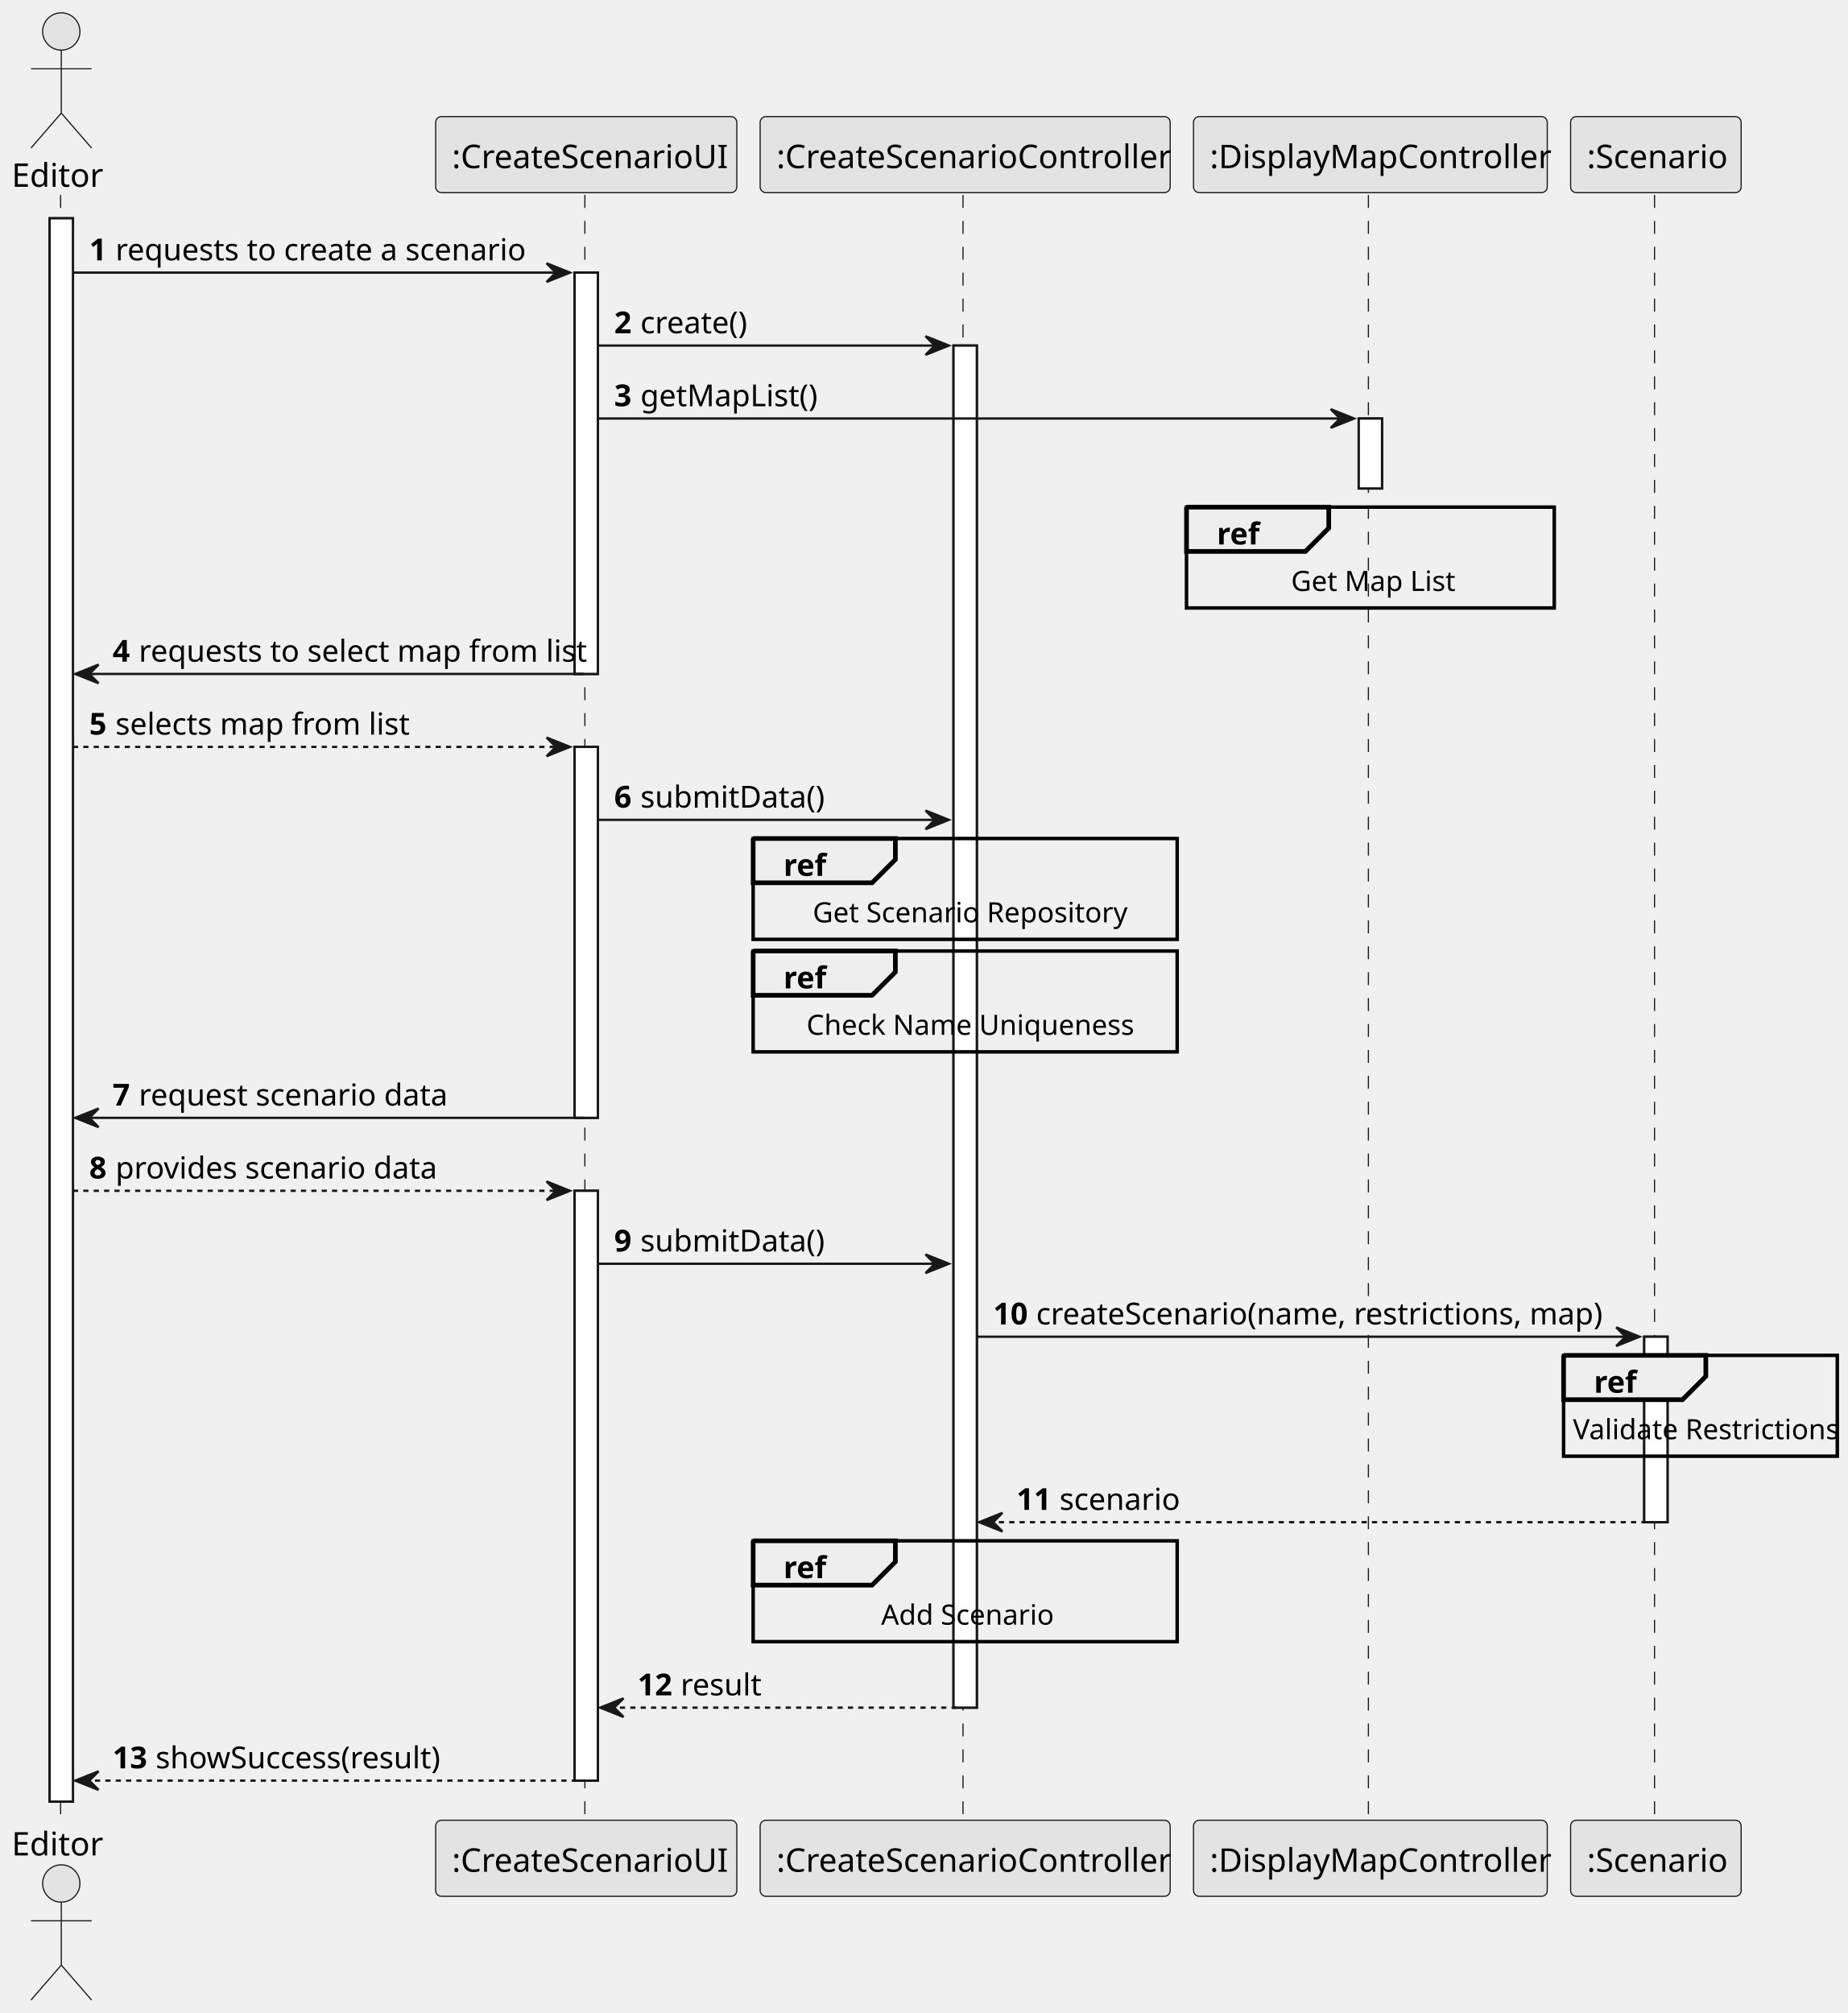
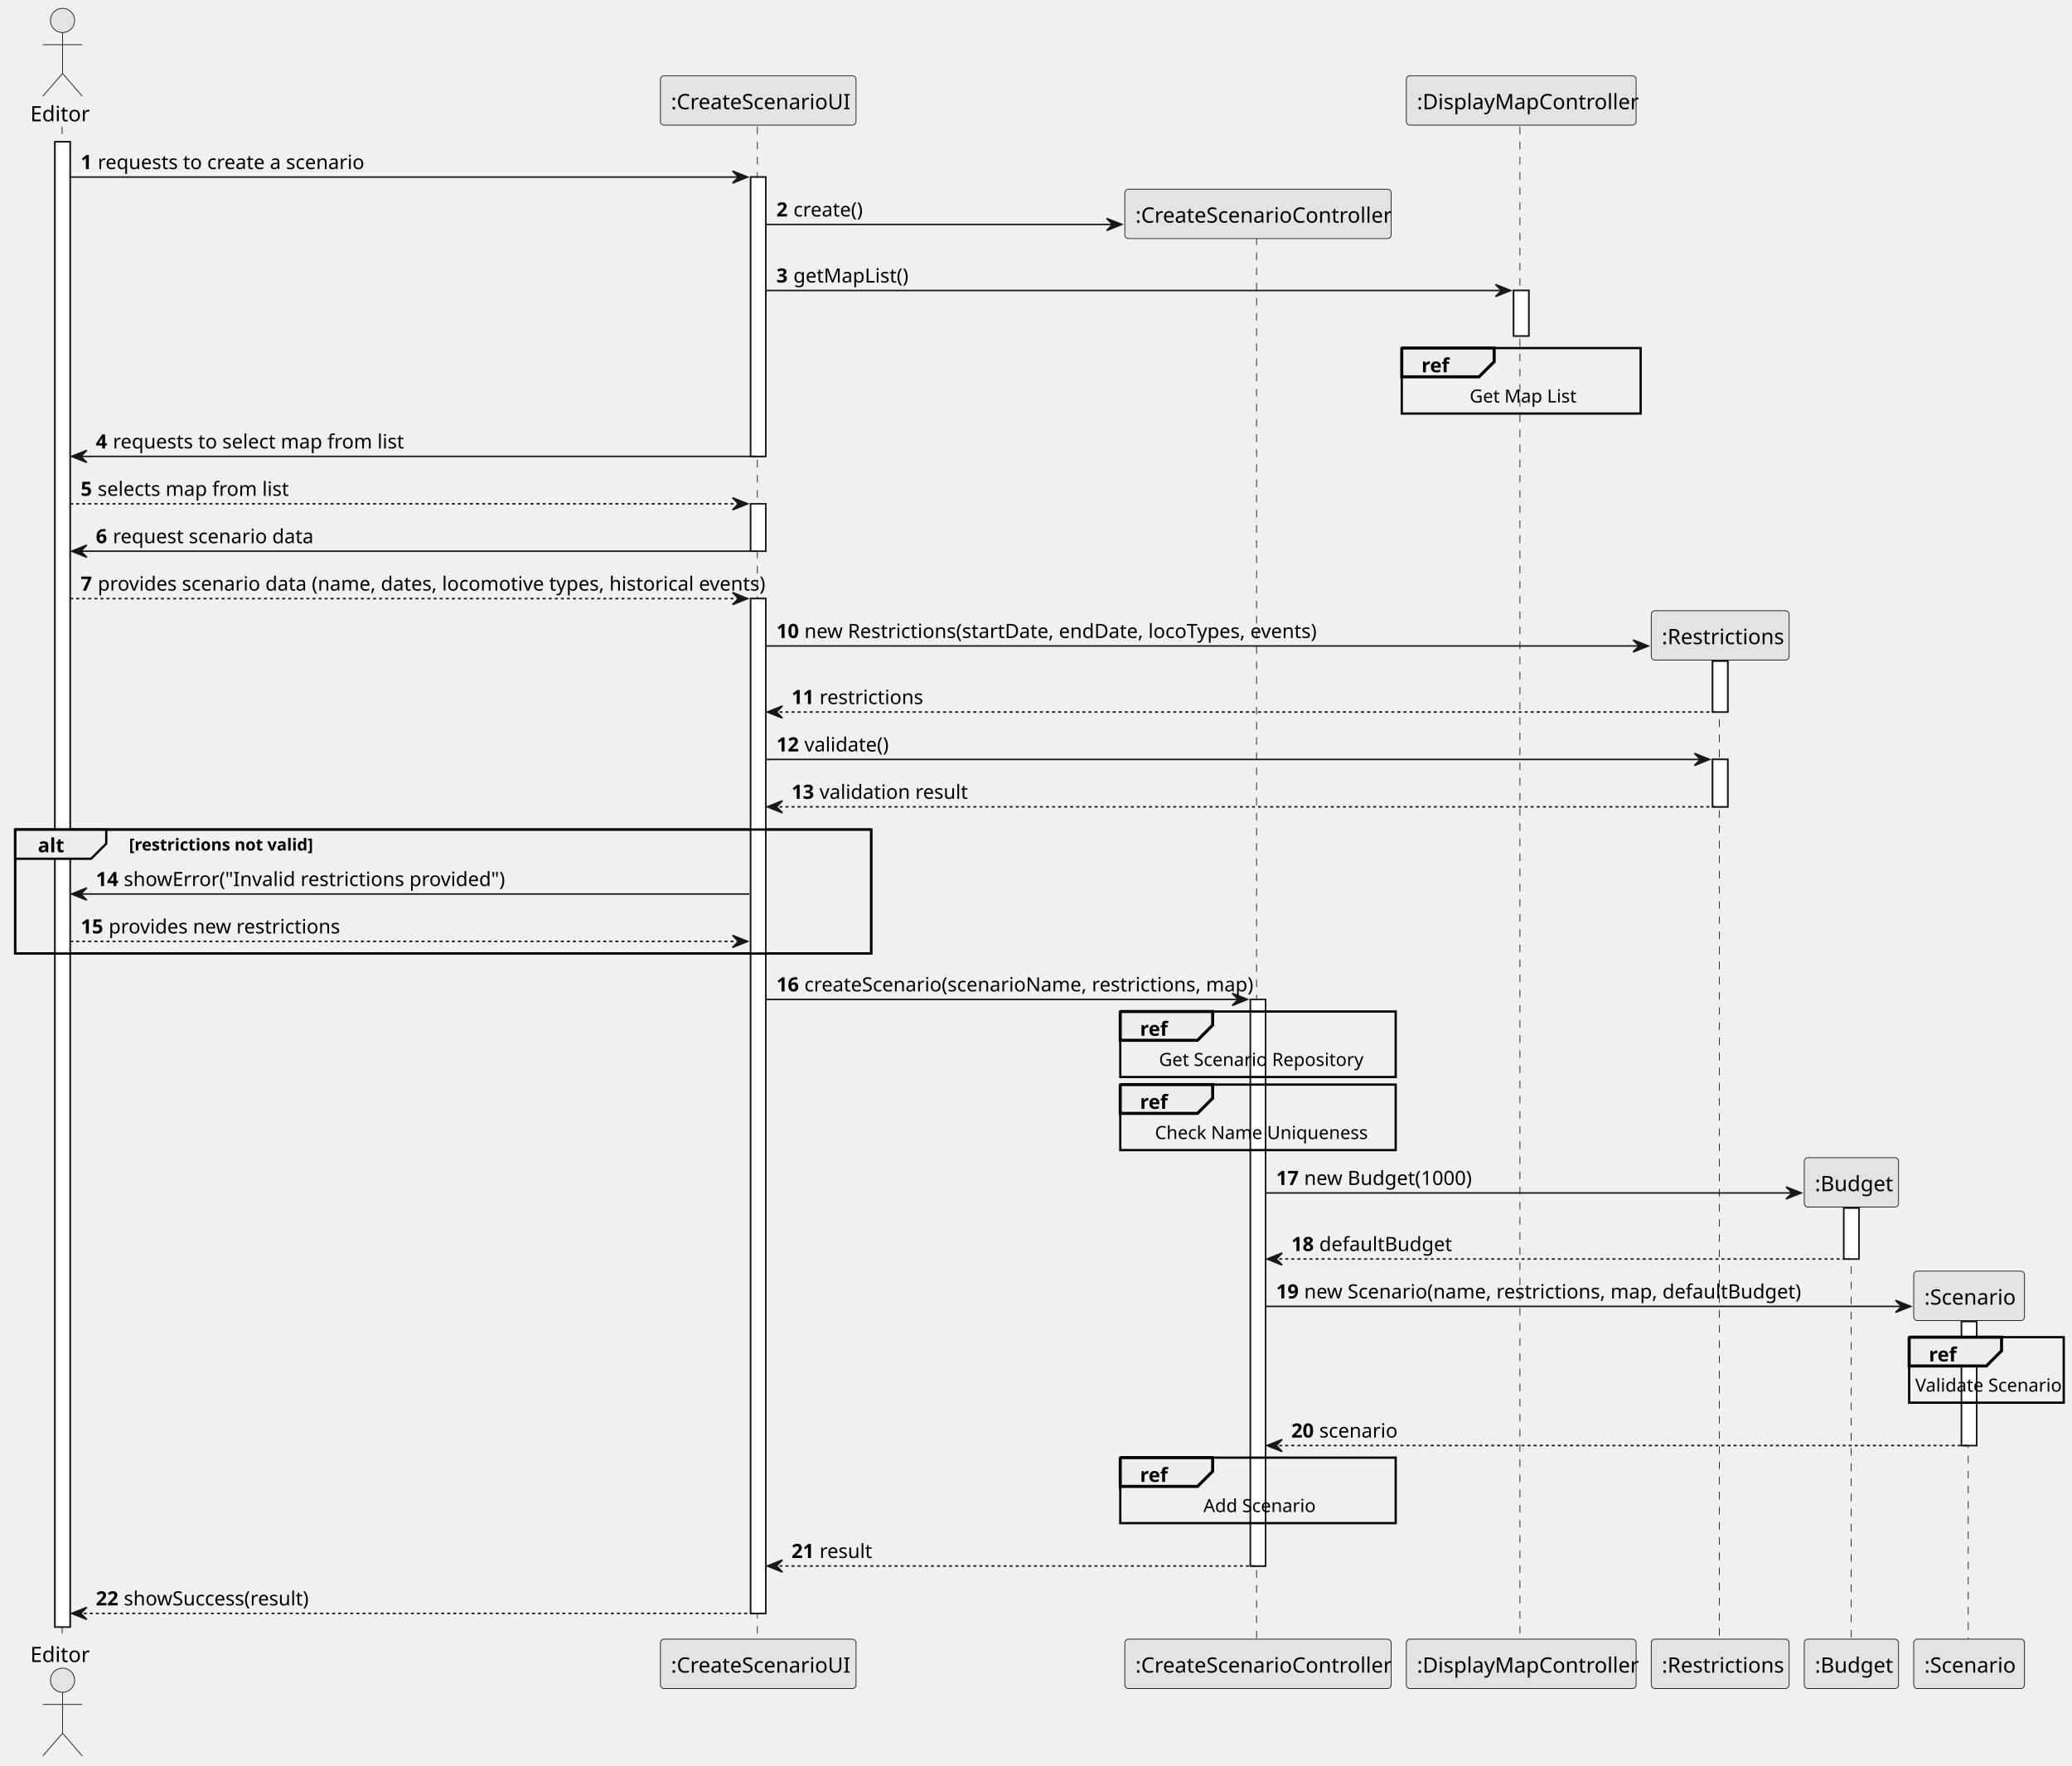
- <svg xmlns="http://www.w3.org/2000/svg" contentStyleType="text/css" height="777.6px" preserveAspectRatio="none" style="width:713px;height:777px;background:#FFFFFF;" version="1.1" viewBox="0 0 713 777" width="713.7px" zoomAndPan="magnify">
+ <svg xmlns="http://www.w3.org/2000/svg" contentStyleType="text/css" height="1166px" preserveAspectRatio="none" style="width:1368px;height:1166px;background:#FFFFFF;" version="1.1" viewBox="0 0 1368 1166" width="1368px" zoomAndPan="magnify">
  <defs />
  <g>
-     <rect fill="#FFFFFF" height="611.139" style="stroke:#181818;stroke-width:0.9;" width="9" x="19.157" y="84.259" />
-     <rect fill="#FFFFFF" height="154.912" style="stroke:#181818;stroke-width:0.9;" width="9" x="221.774" y="105.221" />
-     <rect fill="#FFFFFF" height="143.177" style="stroke:#181818;stroke-width:0.9;" width="9" x="221.774" y="288.295" />
-     <rect fill="#FFFFFF" height="227.663" style="stroke:#181818;stroke-width:0.9;" width="9" x="221.774" y="459.635" />
-     <rect fill="#FFFFFF" height="525.753" style="stroke:#181818;stroke-width:0.9;" width="9" x="368.032" y="133.383" />
-     <rect fill="#FFFFFF" height="27" style="stroke:#181818;stroke-width:0.9;" width="9" x="524.439" y="161.545" />
-     <rect fill="#FFFFFF" height="71.589" style="stroke:#181818;stroke-width:0.9;" width="9" x="634.627" y="515.958" />
-     <line style="stroke:#181818;stroke-width:0.45;stroke-dasharray:5.0,5.0;" x1="23.4" x2="23.4" y1="75.259" y2="703.498" />
-     <line style="stroke:#181818;stroke-width:0.45;stroke-dasharray:5.0,5.0;" x1="225.749" x2="225.749" y1="75.259" y2="703.498" />
-     <line style="stroke:#181818;stroke-width:0.45;stroke-dasharray:5.0,5.0;" x1="371.698" x2="371.698" y1="75.259" y2="703.498" />
-     <line style="stroke:#181818;stroke-width:0.45;stroke-dasharray:5.0,5.0;" x1="528.167" x2="528.167" y1="75.259" y2="703.498" />
-     <line style="stroke:#181818;stroke-width:0.45;stroke-dasharray:5.0,5.0;" x1="638.612" x2="638.612" y1="75.259" y2="703.498" />
-     <text fill="#000000" font-family="sans-serif" font-size="12.6" lengthAdjust="spacing" textLength="32.915" x="4.5" y="72.097">Editor</text>
-     <ellipse cx="23.657" cy="12.15" fill="#E3E3E3" rx="7.2" ry="7.2" style="stroke:#181818;stroke-width:0.45;" />
-     <path d="M23.657,19.35 L23.657,43.65 M11.957,26.55 L35.358,26.55 M23.657,43.65 L11.957,57.15 M23.657,43.65 L35.358,57.15 " fill="none" style="stroke:#181818;stroke-width:0.45;" />
-     <text fill="#000000" font-family="sans-serif" font-size="12.6" lengthAdjust="spacing" textLength="32.915" x="4.5" y="716.194">Editor</text>
-     <ellipse cx="23.657" cy="727.007" fill="#E3E3E3" rx="7.2" ry="7.2" style="stroke:#181818;stroke-width:0.45;" />
-     <path d="M23.657,734.207 L23.657,758.507 M11.957,741.407 L35.358,741.407 M23.657,758.507 L11.957,772.007 M23.657,758.507 L35.358,772.007 " fill="none" style="stroke:#181818;stroke-width:0.45;" />
-     <rect fill="#E3E3E3" height="29.359" rx="2.25" ry="2.25" style="stroke:#181818;stroke-width:0.45;" width="116.249" x="168.149" y="45" />
-     <text fill="#000000" font-family="sans-serif" font-size="12.6" lengthAdjust="spacing" textLength="103.648" x="174.449" y="64.897">:CreateScenarioUI</text>
-     <rect fill="#E3E3E3" height="29.359" rx="2.25" ry="2.25" style="stroke:#181818;stroke-width:0.45;" width="116.249" x="168.149" y="702.598" />
-     <text fill="#000000" font-family="sans-serif" font-size="12.6" lengthAdjust="spacing" textLength="103.648" x="174.449" y="722.494">:CreateScenarioUI</text>
-     <rect fill="#E3E3E3" height="29.359" rx="2.25" ry="2.25" style="stroke:#181818;stroke-width:0.45;" width="158.269" x="293.398" y="45" />
-     <text fill="#000000" font-family="sans-serif" font-size="12.6" lengthAdjust="spacing" textLength="145.669" x="299.698" y="64.897">:CreateScenarioController</text>
-     <rect fill="#E3E3E3" height="29.359" rx="2.25" ry="2.25" style="stroke:#181818;stroke-width:0.45;" width="158.269" x="293.398" y="702.598" />
-     <text fill="#000000" font-family="sans-serif" font-size="12.6" lengthAdjust="spacing" textLength="145.669" x="299.698" y="722.494">:CreateScenarioController</text>
-     <rect fill="#E3E3E3" height="29.359" rx="2.25" ry="2.25" style="stroke:#181818;stroke-width:0.45;" width="136.545" x="460.667" y="45" />
-     <text fill="#000000" font-family="sans-serif" font-size="12.6" lengthAdjust="spacing" textLength="123.945" x="466.967" y="64.897">:DisplayMapController</text>
-     <rect fill="#E3E3E3" height="29.359" rx="2.25" ry="2.25" style="stroke:#181818;stroke-width:0.45;" width="136.545" x="460.667" y="702.598" />
-     <text fill="#000000" font-family="sans-serif" font-size="12.6" lengthAdjust="spacing" textLength="123.945" x="466.967" y="722.494">:DisplayMapController</text>
-     <rect fill="#E3E3E3" height="29.359" rx="2.25" ry="2.25" style="stroke:#181818;stroke-width:0.45;" width="65.83" x="606.212" y="45" />
-     <text fill="#000000" font-family="sans-serif" font-size="12.6" lengthAdjust="spacing" textLength="53.23" x="612.512" y="64.897">:Scenario</text>
-     <rect fill="#E3E3E3" height="29.359" rx="2.25" ry="2.25" style="stroke:#181818;stroke-width:0.45;" width="65.83" x="606.212" y="702.598" />
-     <text fill="#000000" font-family="sans-serif" font-size="12.6" lengthAdjust="spacing" textLength="53.23" x="612.512" y="722.494">:Scenario</text>
-     <rect fill="#FFFFFF" height="611.139" style="stroke:#181818;stroke-width:0.9;" width="9" x="19.157" y="84.259" />
-     <rect fill="#FFFFFF" height="154.912" style="stroke:#181818;stroke-width:0.9;" width="9" x="221.774" y="105.221" />
-     <rect fill="#FFFFFF" height="143.177" style="stroke:#181818;stroke-width:0.9;" width="9" x="221.774" y="288.295" />
-     <rect fill="#FFFFFF" height="227.663" style="stroke:#181818;stroke-width:0.9;" width="9" x="221.774" y="459.635" />
-     <rect fill="#FFFFFF" height="525.753" style="stroke:#181818;stroke-width:0.9;" width="9" x="368.032" y="133.383" />
-     <rect fill="#FFFFFF" height="27" style="stroke:#181818;stroke-width:0.9;" width="9" x="524.439" y="161.545" />
-     <rect fill="#FFFFFF" height="71.589" style="stroke:#181818;stroke-width:0.9;" width="9" x="634.627" y="515.958" />
-     <polygon fill="#181818" points="210.974,101.621,219.974,105.221,210.974,108.821,214.573,105.221" style="stroke:#181818;stroke-width:0.9;" />
-     <line style="stroke:#181818;stroke-width:0.9;" x1="28.157" x2="216.374" y1="105.221" y2="105.221" />
-     <text fill="#000000" font-family="sans-serif" font-size="11.7" font-weight="bold" lengthAdjust="spacing" textLength="6.507" x="34.458" y="100.484">1</text>
-     <text fill="#000000" font-family="sans-serif" font-size="11.7" lengthAdjust="spacing" textLength="150.883" x="44.565" y="100.484">requests to create a scenario</text>
-     <polygon fill="#181818" points="357.232,129.783,366.232,133.383,357.232,136.983,360.832,133.383" style="stroke:#181818;stroke-width:0.9;" />
-     <line style="stroke:#181818;stroke-width:0.9;" x1="230.774" x2="362.632" y1="133.383" y2="133.383" />
-     <text fill="#000000" font-family="sans-serif" font-size="11.7" font-weight="bold" lengthAdjust="spacing" textLength="6.507" x="237.073" y="128.646">2</text>
-     <text fill="#000000" font-family="sans-serif" font-size="11.7" lengthAdjust="spacing" textLength="40.31" x="247.18" y="128.646">create()</text>
-     <polygon fill="#181818" points="513.639,157.945,522.639,161.545,513.639,165.145,517.239,161.545" style="stroke:#181818;stroke-width:0.9;" />
-     <line style="stroke:#181818;stroke-width:0.9;" x1="230.774" x2="519.039" y1="161.545" y2="161.545" />
-     <text fill="#000000" font-family="sans-serif" font-size="11.7" font-weight="bold" lengthAdjust="spacing" textLength="6.507" x="237.073" y="156.808">3</text>
-     <text fill="#000000" font-family="sans-serif" font-size="11.7" lengthAdjust="spacing" textLength="65.024" x="247.18" y="156.808">getMapList()</text>
-     <rect fill="none" height="38.927" style="stroke:#000000;stroke-width:1.35;" width="141.945" x="457.967" y="195.745" />
-     <path d="M457.967,195.745 L512.867,195.745 L512.867,203.845 L503.867,212.845 L457.967,212.845 L457.967,195.745 " fill="#EEEEEE" style="stroke:#000000;stroke-width:1.8;" />
-     <text fill="#000000" font-family="sans-serif" font-size="11.7" font-weight="bold" lengthAdjust="spacing" textLength="14.956" x="469.667" y="210.17">ref</text>
-     <text fill="#000000" font-family="sans-serif" font-size="10.8" lengthAdjust="spacing" textLength="61.225" x="498.327" y="228.099">Get Map List</text>
-     <polygon fill="#181818" points="38.057,256.533,29.058,260.133,38.057,263.733,34.458,260.133" style="stroke:#181818;stroke-width:0.9;" />
-     <line style="stroke:#181818;stroke-width:0.9;" x1="32.657" x2="225.374" y1="260.133" y2="260.133" />
-     <text fill="#000000" font-family="sans-serif" font-size="11.7" font-weight="bold" lengthAdjust="spacing" textLength="6.507" x="43.458" y="255.397">4</text>
-     <text fill="#000000" font-family="sans-serif" font-size="11.7" lengthAdjust="spacing" textLength="161.909" x="53.565" y="255.397">requests to select map from list</text>
-     <polygon fill="#181818" points="210.974,284.695,219.974,288.295,210.974,291.895,214.573,288.295" style="stroke:#181818;stroke-width:0.9;" />
-     <line style="stroke:#181818;stroke-width:0.9;stroke-dasharray:2.0,2.0;" x1="28.157" x2="216.374" y1="288.295" y2="288.295" />
-     <text fill="#000000" font-family="sans-serif" font-size="11.7" font-weight="bold" lengthAdjust="spacing" textLength="6.507" x="34.458" y="283.559">5</text>
-     <text fill="#000000" font-family="sans-serif" font-size="11.7" lengthAdjust="spacing" textLength="106.625" x="44.565" y="283.559">selects map from list</text>
-     <polygon fill="#181818" points="357.232,312.857,366.232,316.457,357.232,320.057,360.832,316.457" style="stroke:#181818;stroke-width:0.9;" />
-     <line style="stroke:#181818;stroke-width:0.9;" x1="230.774" x2="362.632" y1="316.457" y2="316.457" />
-     <text fill="#000000" font-family="sans-serif" font-size="11.7" font-weight="bold" lengthAdjust="spacing" textLength="6.507" x="237.073" y="311.721">6</text>
-     <text fill="#000000" font-family="sans-serif" font-size="11.7" lengthAdjust="spacing" textLength="66.966" x="247.18" y="311.721">submitData()</text>
-     <rect fill="none" height="38.927" style="stroke:#000000;stroke-width:1.35;" width="163.669" x="290.698" y="323.657" />
-     <path d="M290.698,323.657 L345.598,323.657 L345.598,331.757 L336.598,340.757 L290.698,340.757 L290.698,323.657 " fill="#EEEEEE" style="stroke:#000000;stroke-width:1.8;" />
-     <text fill="#000000" font-family="sans-serif" font-size="11.7" font-weight="bold" lengthAdjust="spacing" textLength="14.956" x="302.398" y="338.083">ref</text>
-     <text fill="#000000" font-family="sans-serif" font-size="10.8" lengthAdjust="spacing" textLength="117.656" x="313.704" y="356.012">Get Scenario Repository</text>
-     <rect fill="none" height="38.927" style="stroke:#000000;stroke-width:1.35;" width="163.669" x="290.698" y="367.084" />
-     <path d="M290.698,367.084 L345.598,367.084 L345.598,375.184 L336.598,384.184 L290.698,384.184 L290.698,367.084 " fill="#EEEEEE" style="stroke:#000000;stroke-width:1.8;" />
-     <text fill="#000000" font-family="sans-serif" font-size="11.7" font-weight="bold" lengthAdjust="spacing" textLength="14.956" x="302.398" y="381.51">ref</text>
-     <text fill="#000000" font-family="sans-serif" font-size="10.8" lengthAdjust="spacing" textLength="122.46" x="311.302" y="399.438">Check Name Uniqueness</text>
-     <polygon fill="#181818" points="38.057,427.873,29.058,431.473,38.057,435.073,34.458,431.473" style="stroke:#181818;stroke-width:0.9;" />
-     <line style="stroke:#181818;stroke-width:0.9;" x1="32.657" x2="225.374" y1="431.473" y2="431.473" />
-     <text fill="#000000" font-family="sans-serif" font-size="11.7" font-weight="bold" lengthAdjust="spacing" textLength="6.507" x="43.458" y="426.736">7</text>
-     <text fill="#000000" font-family="sans-serif" font-size="11.7" lengthAdjust="spacing" textLength="112.521" x="53.565" y="426.736">request scenario data</text>
-     <polygon fill="#181818" points="210.974,456.035,219.974,459.635,210.974,463.235,214.573,459.635" style="stroke:#181818;stroke-width:0.9;" />
-     <line style="stroke:#181818;stroke-width:0.9;stroke-dasharray:2.0,2.0;" x1="28.157" x2="216.374" y1="459.635" y2="459.635" />
-     <text fill="#000000" font-family="sans-serif" font-size="11.7" font-weight="bold" lengthAdjust="spacing" textLength="6.507" x="34.458" y="454.898">8</text>
-     <text fill="#000000" font-family="sans-serif" font-size="11.7" lengthAdjust="spacing" textLength="117.72" x="44.565" y="454.898">provides scenario data</text>
-     <polygon fill="#181818" points="357.232,484.197,366.232,487.796,357.232,491.397,360.832,487.796" style="stroke:#181818;stroke-width:0.9;" />
-     <line style="stroke:#181818;stroke-width:0.9;" x1="230.774" x2="362.632" y1="487.796" y2="487.796" />
-     <text fill="#000000" font-family="sans-serif" font-size="11.7" font-weight="bold" lengthAdjust="spacing" textLength="6.507" x="237.073" y="483.06">9</text>
-     <text fill="#000000" font-family="sans-serif" font-size="11.7" lengthAdjust="spacing" textLength="66.966" x="247.18" y="483.06">submitData()</text>
-     <polygon fill="#181818" points="623.827,512.358,632.827,515.958,623.827,519.558,627.427,515.958" style="stroke:#181818;stroke-width:0.9;" />
-     <line style="stroke:#181818;stroke-width:0.9;" x1="377.032" x2="629.227" y1="515.958" y2="515.958" />
-     <text fill="#000000" font-family="sans-serif" font-size="11.7" font-weight="bold" lengthAdjust="spacing" textLength="13.014" x="383.332" y="511.222">10</text>
-     <text fill="#000000" font-family="sans-serif" font-size="11.7" lengthAdjust="spacing" textLength="208.081" x="399.946" y="511.222">createScenario(name, restrictions, map)</text>
-     <rect fill="none" height="38.927" style="stroke:#000000;stroke-width:1.35;" width="105.644" x="603.512" y="523.158" />
-     <path d="M603.512,523.158 L658.412,523.158 L658.412,531.258 L649.412,540.258 L603.512,540.258 L603.512,523.158 " fill="#EEEEEE" style="stroke:#000000;stroke-width:1.8;" />
-     <text fill="#000000" font-family="sans-serif" font-size="11.7" font-weight="bold" lengthAdjust="spacing" textLength="14.956" x="615.212" y="537.584">ref</text>
-     <text fill="#000000" font-family="sans-serif" font-size="10.8" lengthAdjust="spacing" textLength="98.445" x="607.112" y="555.513">Validate Restrictions</text>
-     <polygon fill="#181818" points="386.932,583.947,377.932,587.547,386.932,591.147,383.332,587.547" style="stroke:#181818;stroke-width:0.9;" />
-     <line style="stroke:#181818;stroke-width:0.9;stroke-dasharray:2.0,2.0;" x1="381.532" x2="638.227" y1="587.547" y2="587.547" />
-     <text fill="#000000" font-family="sans-serif" font-size="11.7" font-weight="bold" lengthAdjust="spacing" textLength="13.014" x="392.332" y="582.811">11</text>
-     <text fill="#000000" font-family="sans-serif" font-size="11.7" lengthAdjust="spacing" textLength="44.224" x="408.946" y="582.811">scenario</text>
-     <rect fill="none" height="38.927" style="stroke:#000000;stroke-width:1.35;" width="163.669" x="290.698" y="594.747" />
-     <path d="M290.698,594.747 L345.598,594.747 L345.598,602.847 L336.598,611.847 L290.698,611.847 L290.698,594.747 " fill="#EEEEEE" style="stroke:#000000;stroke-width:1.8;" />
-     <text fill="#000000" font-family="sans-serif" font-size="11.7" font-weight="bold" lengthAdjust="spacing" textLength="14.956" x="302.398" y="609.173">ref</text>
-     <text fill="#000000" font-family="sans-serif" font-size="10.8" lengthAdjust="spacing" textLength="64.842" x="340.111" y="627.101">Add Scenario</text>
-     <polygon fill="#181818" points="240.673,655.536,231.673,659.136,240.673,662.736,237.073,659.136" style="stroke:#181818;stroke-width:0.9;" />
-     <line style="stroke:#181818;stroke-width:0.9;stroke-dasharray:2.0,2.0;" x1="235.274" x2="371.632" y1="659.136" y2="659.136" />
-     <text fill="#000000" font-family="sans-serif" font-size="11.7" font-weight="bold" lengthAdjust="spacing" textLength="13.014" x="246.073" y="654.399">12</text>
-     <text fill="#000000" font-family="sans-serif" font-size="11.7" lengthAdjust="spacing" textLength="28.61" x="262.688" y="654.399">result</text>
-     <polygon fill="#181818" points="38.057,683.698,29.058,687.298,38.057,690.898,34.458,687.298" style="stroke:#181818;stroke-width:0.9;" />
-     <line style="stroke:#181818;stroke-width:0.9;stroke-dasharray:2.0,2.0;" x1="32.657" x2="225.374" y1="687.298" y2="687.298" />
-     <text fill="#000000" font-family="sans-serif" font-size="11.7" font-weight="bold" lengthAdjust="spacing" textLength="13.014" x="43.458" y="682.561">13</text>
-     <text fill="#000000" font-family="sans-serif" font-size="11.7" lengthAdjust="spacing" textLength="107.934" x="60.072" y="682.561">showSuccess(result)</text>
+     <rect fill="#FFFFFF" height="980.691" style="stroke:#181818;stroke-width:1.0;" width="10" x="36.286" y="93.621" />
+     <rect fill="#FFFFFF" height="184.455" style="stroke:#181818;stroke-width:1.0;" width="10" x="495.607" y="116.912" />
+     <rect fill="#FFFFFF" height="31.291" style="stroke:#181818;stroke-width:1.0;" width="10" x="495.607" y="332.658" />
+     <rect fill="#FFFFFF" height="670.072" style="stroke:#181818;stroke-width:1.0;" width="10" x="495.607" y="395.24" />
+     <rect fill="#FFFFFF" height="374.123" style="stroke:#181818;stroke-width:1.0;" width="10" x="825.563" y="659.898" />
+     <rect fill="#FFFFFF" height="30" style="stroke:#181818;stroke-width:1.0;" width="10" x="999.349" y="191.824" />
+     <rect fill="#FFFFFF" height="33.621" style="stroke:#181818;stroke-width:1.0;" width="10" x="1130.718" y="436.531" />
+     <rect fill="#FFFFFF" height="31.291" style="stroke:#181818;stroke-width:1.0;" width="10" x="1130.718" y="501.443" />
+     <rect fill="#FFFFFF" height="33.621" style="stroke:#181818;stroke-width:1.0;" width="10" x="1217.359" y="797.693" />
+     <rect fill="#FFFFFF" height="81.873" style="stroke:#181818;stroke-width:1.0;" width="10" x="1295.062" y="872.606" />
+     <rect fill="none" height="81.873" style="stroke:#000000;stroke-width:1.5;" width="565.19" x="10" y="547.734" />
+     <line style="stroke:#181818;stroke-width:0.5;stroke-dasharray:5.0,5.0;" x1="41" x2="41" y1="83.621" y2="1083.312" />
+     <line style="stroke:#181818;stroke-width:0.5;stroke-dasharray:5.0,5.0;" x1="500.025" x2="500.025" y1="83.621" y2="1083.312" />
+     <line style="stroke:#181818;stroke-width:0.5;stroke-dasharray:5.0,5.0;" x1="829.636" x2="829.636" y1="156.723" y2="1083.312" />
+     <line style="stroke:#181818;stroke-width:0.5;stroke-dasharray:5.0,5.0;" x1="1003.491" x2="1003.491" y1="83.621" y2="1083.312" />
+     <line style="stroke:#181818;stroke-width:0.5;stroke-dasharray:5.0,5.0;" x1="1135.207" x2="1135.207" y1="435.051" y2="1083.312" />
+     <line style="stroke:#181818;stroke-width:0.5;stroke-dasharray:5.0,5.0;" x1="1222.228" x2="1222.228" y1="796.213" y2="1083.312" />
+     <line style="stroke:#181818;stroke-width:0.5;stroke-dasharray:5.0,5.0;" x1="1299.49" x2="1299.49" y1="871.125" y2="1083.312" />
+     <text fill="#000000" font-family="sans-serif" font-size="14" lengthAdjust="spacing" textLength="36.572" x="20" y="80.107">Editor</text>
+     <ellipse cx="41.286" cy="13.5" fill="#E3E3E3" rx="8" ry="8" style="stroke:#181818;stroke-width:0.5;" />
+     <path d="M41.286,21.5 L41.286,48.5 M28.286,29.5 L54.286,29.5 M41.286,48.5 L28.286,63.5 M41.286,48.5 L54.286,63.5 " fill="none" style="stroke:#181818;stroke-width:0.5;" />
+     <text fill="#000000" font-family="sans-serif" font-size="14" lengthAdjust="spacing" textLength="36.572" x="20" y="1097.42">Editor</text>
+     <ellipse cx="41.286" cy="1109.434" fill="#E3E3E3" rx="8" ry="8" style="stroke:#181818;stroke-width:0.5;" />
+     <path d="M41.286,1117.434 L41.286,1144.434 M28.286,1125.434 L54.286,1125.434 M41.286,1144.434 L28.286,1159.434 M41.286,1144.434 L54.286,1159.434 " fill="none" style="stroke:#181818;stroke-width:0.5;" />
+     <rect fill="#E3E3E3" height="32.621" rx="2.5" ry="2.5" style="stroke:#181818;stroke-width:0.5;" width="129.165" x="436.025" y="50" />
+     <text fill="#000000" font-family="sans-serif" font-size="14" lengthAdjust="spacing" textLength="115.165" x="443.025" y="72.107">:CreateScenarioUI</text>
+     <rect fill="#E3E3E3" height="32.621" rx="2.5" ry="2.5" style="stroke:#181818;stroke-width:0.5;" width="129.165" x="436.025" y="1082.312" />
+     <text fill="#000000" font-family="sans-serif" font-size="14" lengthAdjust="spacing" textLength="115.165" x="443.025" y="1104.42">:CreateScenarioUI</text>
+     <rect fill="#E3E3E3" height="32.621" rx="2.5" ry="2.5" style="stroke:#181818;stroke-width:0.5;" width="175.855" x="742.636" y="1082.312" />
+     <text fill="#000000" font-family="sans-serif" font-size="14" lengthAdjust="spacing" textLength="161.855" x="749.636" y="1104.42">:CreateScenarioController</text>
+     <rect fill="#E3E3E3" height="32.621" rx="2.5" ry="2.5" style="stroke:#181818;stroke-width:0.5;" width="151.717" x="928.491" y="50" />
+     <text fill="#000000" font-family="sans-serif" font-size="14" lengthAdjust="spacing" textLength="137.717" x="935.491" y="72.107">:DisplayMapController</text>
+     <rect fill="#E3E3E3" height="32.621" rx="2.5" ry="2.5" style="stroke:#181818;stroke-width:0.5;" width="151.717" x="928.491" y="1082.312" />
+     <text fill="#000000" font-family="sans-serif" font-size="14" lengthAdjust="spacing" textLength="137.717" x="935.491" y="1104.42">:DisplayMapController</text>
+     <rect fill="#E3E3E3" height="32.621" rx="2.5" ry="2.5" style="stroke:#181818;stroke-width:0.5;" width="91.02" x="1090.207" y="1082.312" />
+     <text fill="#000000" font-family="sans-serif" font-size="14" lengthAdjust="spacing" textLength="77.02" x="1097.207" y="1104.42">:Restrictions</text>
+     <rect fill="#E3E3E3" height="32.621" rx="2.5" ry="2.5" style="stroke:#181818;stroke-width:0.5;" width="62.262" x="1191.228" y="1082.312" />
+     <text fill="#000000" font-family="sans-serif" font-size="14" lengthAdjust="spacing" textLength="48.262" x="1198.228" y="1104.42">:Budget</text>
+     <rect fill="#E3E3E3" height="32.621" rx="2.5" ry="2.5" style="stroke:#181818;stroke-width:0.5;" width="73.144" x="1263.49" y="1082.312" />
+     <text fill="#000000" font-family="sans-serif" font-size="14" lengthAdjust="spacing" textLength="59.145" x="1270.49" y="1104.42">:Scenario</text>
+     <rect fill="#FFFFFF" height="980.691" style="stroke:#181818;stroke-width:1.0;" width="10" x="36.286" y="93.621" />
+     <rect fill="#FFFFFF" height="184.455" style="stroke:#181818;stroke-width:1.0;" width="10" x="495.607" y="116.912" />
+     <rect fill="#FFFFFF" height="31.291" style="stroke:#181818;stroke-width:1.0;" width="10" x="495.607" y="332.658" />
+     <rect fill="#FFFFFF" height="670.072" style="stroke:#181818;stroke-width:1.0;" width="10" x="495.607" y="395.24" />
+     <rect fill="#FFFFFF" height="374.123" style="stroke:#181818;stroke-width:1.0;" width="10" x="825.563" y="659.898" />
+     <rect fill="#FFFFFF" height="30" style="stroke:#181818;stroke-width:1.0;" width="10" x="999.349" y="191.824" />
+     <rect fill="#FFFFFF" height="33.621" style="stroke:#181818;stroke-width:1.0;" width="10" x="1130.718" y="436.531" />
+     <rect fill="#FFFFFF" height="31.291" style="stroke:#181818;stroke-width:1.0;" width="10" x="1130.718" y="501.443" />
+     <rect fill="#FFFFFF" height="33.621" style="stroke:#181818;stroke-width:1.0;" width="10" x="1217.359" y="797.693" />
+     <rect fill="#FFFFFF" height="81.873" style="stroke:#181818;stroke-width:1.0;" width="10" x="1295.062" y="872.606" />
+     <polygon fill="#181818" points="483.607,112.912,493.607,116.912,483.607,120.912,487.607,116.912" style="stroke:#181818;stroke-width:1.0;" />
+     <line style="stroke:#181818;stroke-width:1.0;" x1="46.286" x2="489.607" y1="116.912" y2="116.912" />
+     <text fill="#000000" font-family="sans-serif" font-size="13" font-weight="bold" lengthAdjust="spacing" textLength="7.23" x="53.286" y="111.649">1</text>
+     <text fill="#000000" font-family="sans-serif" font-size="13" lengthAdjust="spacing" textLength="167.648" x="64.516" y="111.649">requests to create a scenario</text>
+     <polygon fill="#181818" points="730.636,144.203,740.636,148.203,730.636,152.203,734.636,148.203" style="stroke:#181818;stroke-width:1.0;" />
+     <line style="stroke:#181818;stroke-width:1.0;" x1="505.607" x2="736.636" y1="148.203" y2="148.203" />
+     <text fill="#000000" font-family="sans-serif" font-size="13" font-weight="bold" lengthAdjust="spacing" textLength="7.23" x="512.607" y="142.94">2</text>
+     <text fill="#000000" font-family="sans-serif" font-size="13" lengthAdjust="spacing" textLength="44.789" x="523.837" y="142.94">create()</text>
+     <rect fill="#E3E3E3" height="32.621" rx="2.5" ry="2.5" style="stroke:#181818;stroke-width:0.5;" width="175.855" x="742.636" y="124.912" />
+     <text fill="#000000" font-family="sans-serif" font-size="14" lengthAdjust="spacing" textLength="161.855" x="749.636" y="147.019">:CreateScenarioController</text>
+     <polygon fill="#181818" points="987.349,187.824,997.349,191.824,987.349,195.824,991.349,191.824" style="stroke:#181818;stroke-width:1.0;" />
+     <line style="stroke:#181818;stroke-width:1.0;" x1="505.607" x2="993.349" y1="191.824" y2="191.824" />
+     <text fill="#000000" font-family="sans-serif" font-size="13" font-weight="bold" lengthAdjust="spacing" textLength="7.23" x="512.607" y="186.561">3</text>
+     <text fill="#000000" font-family="sans-serif" font-size="13" lengthAdjust="spacing" textLength="72.249" x="523.837" y="186.561">getMapList()</text>
+     <rect fill="none" height="43.252" style="stroke:#000000;stroke-width:1.5;" width="157.717" x="925.491" y="229.824" />
+     <path d="M925.491,229.824 L986.491,229.824 L986.491,238.824 L976.491,248.824 L925.491,248.824 L925.491,229.824 " fill="#EEEEEE" style="stroke:#000000;stroke-width:2.0;" />
+     <text fill="#000000" font-family="sans-serif" font-size="13" font-weight="bold" lengthAdjust="spacing" textLength="16.618" x="938.491" y="245.852">ref</text>
+     <text fill="#000000" font-family="sans-serif" font-size="12" lengthAdjust="spacing" textLength="68.027" x="970.335" y="265.773">Get Map List</text>
+     <polygon fill="#181818" points="57.286,297.367,47.286,301.367,57.286,305.367,53.286,301.367" style="stroke:#181818;stroke-width:1.0;" />
+     <line style="stroke:#181818;stroke-width:1.0;" x1="51.286" x2="499.607" y1="301.367" y2="301.367" />
+     <text fill="#000000" font-family="sans-serif" font-size="13" font-weight="bold" lengthAdjust="spacing" textLength="7.23" x="63.286" y="296.104">4</text>
+     <text fill="#000000" font-family="sans-serif" font-size="13" lengthAdjust="spacing" textLength="179.899" x="74.516" y="296.104">requests to select map from list</text>
+     <polygon fill="#181818" points="483.607,328.658,493.607,332.658,483.607,336.658,487.607,332.658" style="stroke:#181818;stroke-width:1.0;" />
+     <line style="stroke:#181818;stroke-width:1.0;stroke-dasharray:2.0,2.0;" x1="46.286" x2="489.607" y1="332.658" y2="332.658" />
+     <text fill="#000000" font-family="sans-serif" font-size="13" font-weight="bold" lengthAdjust="spacing" textLength="7.23" x="53.286" y="327.396">5</text>
+     <text fill="#000000" font-family="sans-serif" font-size="13" lengthAdjust="spacing" textLength="118.473" x="64.516" y="327.396">selects map from list</text>
+     <polygon fill="#181818" points="57.286,359.949,47.286,363.949,57.286,367.949,53.286,363.949" style="stroke:#181818;stroke-width:1.0;" />
+     <line style="stroke:#181818;stroke-width:1.0;" x1="51.286" x2="499.607" y1="363.949" y2="363.949" />
+     <text fill="#000000" font-family="sans-serif" font-size="13" font-weight="bold" lengthAdjust="spacing" textLength="7.23" x="63.286" y="358.687">6</text>
+     <text fill="#000000" font-family="sans-serif" font-size="13" lengthAdjust="spacing" textLength="125.023" x="74.516" y="358.687">request scenario data</text>
+     <polygon fill="#181818" points="483.607,391.24,493.607,395.24,483.607,399.24,487.607,395.24" style="stroke:#181818;stroke-width:1.0;" />
+     <line style="stroke:#181818;stroke-width:1.0;stroke-dasharray:2.0,2.0;" x1="46.286" x2="489.607" y1="395.24" y2="395.24" />
+     <text fill="#000000" font-family="sans-serif" font-size="13" font-weight="bold" lengthAdjust="spacing" textLength="7.23" x="53.286" y="389.978">7</text>
+     <text fill="#000000" font-family="sans-serif" font-size="13" lengthAdjust="spacing" textLength="419.091" x="64.516" y="389.978">provides scenario data (name, dates, locomotive types, historical events)</text>
+     <polygon fill="#181818" points="1078.207,422.531,1088.207,426.531,1078.207,430.531,1082.207,426.531" style="stroke:#181818;stroke-width:1.0;" />
+     <line style="stroke:#181818;stroke-width:1.0;" x1="505.607" x2="1084.207" y1="426.531" y2="426.531" />
+     <text fill="#000000" font-family="sans-serif" font-size="13" font-weight="bold" lengthAdjust="spacing" textLength="14.46" x="512.607" y="421.269">10</text>
+     <text fill="#000000" font-family="sans-serif" font-size="13" lengthAdjust="spacing" textLength="325.14" x="531.067" y="421.269">new Restrictions(startDate, endDate, locoTypes, events)</text>
+     <rect fill="#E3E3E3" height="32.621" rx="2.5" ry="2.5" style="stroke:#181818;stroke-width:0.5;" width="91.02" x="1090.207" y="403.24" />
+     <text fill="#000000" font-family="sans-serif" font-size="14" lengthAdjust="spacing" textLength="77.02" x="1097.207" y="425.348">:Restrictions</text>
+     <polygon fill="#181818" points="516.607,466.152,506.607,470.152,516.607,474.152,512.607,470.152" style="stroke:#181818;stroke-width:1.0;" />
+     <line style="stroke:#181818;stroke-width:1.0;stroke-dasharray:2.0,2.0;" x1="510.607" x2="1134.718" y1="470.152" y2="470.152" />
+     <text fill="#000000" font-family="sans-serif" font-size="13" font-weight="bold" lengthAdjust="spacing" textLength="14.46" x="522.607" y="464.89">11</text>
+     <text fill="#000000" font-family="sans-serif" font-size="13" lengthAdjust="spacing" textLength="62.848" x="541.067" y="464.89">restrictions</text>
+     <polygon fill="#181818" points="1118.718,497.443,1128.718,501.443,1118.718,505.443,1122.718,501.443" style="stroke:#181818;stroke-width:1.0;" />
+     <line style="stroke:#181818;stroke-width:1.0;" x1="505.607" x2="1124.718" y1="501.443" y2="501.443" />
+     <text fill="#000000" font-family="sans-serif" font-size="13" font-weight="bold" lengthAdjust="spacing" textLength="14.46" x="512.607" y="496.181">12</text>
+     <text fill="#000000" font-family="sans-serif" font-size="13" lengthAdjust="spacing" textLength="53.466" x="531.067" y="496.181">validate()</text>
+     <polygon fill="#181818" points="516.607,528.734,506.607,532.734,516.607,536.734,512.607,532.734" style="stroke:#181818;stroke-width:1.0;" />
+     <line style="stroke:#181818;stroke-width:1.0;stroke-dasharray:2.0,2.0;" x1="510.607" x2="1134.718" y1="532.734" y2="532.734" />
+     <text fill="#000000" font-family="sans-serif" font-size="13" font-weight="bold" lengthAdjust="spacing" textLength="14.46" x="522.607" y="527.472">13</text>
+     <text fill="#000000" font-family="sans-serif" font-size="13" lengthAdjust="spacing" textLength="90.327" x="541.067" y="527.472">validation result</text>
+     <path d="M10,547.734 L70.171,547.734 L70.171,557.025 L60.171,567.025 L10,567.025 L10,547.734 " fill="#EEEEEE" style="stroke:#000000;stroke-width:1.5;" />
+     <rect fill="none" height="81.873" style="stroke:#000000;stroke-width:1.5;" width="565.19" x="10" y="547.734" />
+     <text fill="#000000" font-family="sans-serif" font-size="13" font-weight="bold" lengthAdjust="spacing" textLength="15.171" x="25" y="562.763">alt</text>
+     <text fill="#000000" font-family="sans-serif" font-size="11" font-weight="bold" lengthAdjust="spacing" textLength="115.516" x="85.171" y="561.605">[restrictions not valid]</text>
+     <polygon fill="#181818" points="57.286,586.316,47.286,590.316,57.286,594.316,53.286,590.316" style="stroke:#181818;stroke-width:1.0;" />
+     <line style="stroke:#181818;stroke-width:1.0;" x1="51.286" x2="494.607" y1="590.316" y2="590.316" />
+     <text fill="#000000" font-family="sans-serif" font-size="13" font-weight="bold" lengthAdjust="spacing" textLength="14.46" x="63.286" y="585.054">14</text>
+     <text fill="#000000" font-family="sans-serif" font-size="13" lengthAdjust="spacing" textLength="234.641" x="81.746" y="585.054">showError("Invalid restrictions provided")</text>
+     <polygon fill="#181818" points="483.607,617.607,493.607,621.607,483.607,625.607,487.607,621.607" style="stroke:#181818;stroke-width:1.0;" />
+     <line style="stroke:#181818;stroke-width:1.0;stroke-dasharray:2.0,2.0;" x1="46.286" x2="489.607" y1="621.607" y2="621.607" />
+     <text fill="#000000" font-family="sans-serif" font-size="13" font-weight="bold" lengthAdjust="spacing" textLength="14.46" x="53.286" y="616.345">15</text>
+     <text fill="#000000" font-family="sans-serif" font-size="13" lengthAdjust="spacing" textLength="143.057" x="71.746" y="616.345">provides new restrictions</text>
+     <polygon fill="#181818" points="813.563,655.898,823.563,659.898,813.563,663.898,817.563,659.898" style="stroke:#181818;stroke-width:1.0;" />
+     <line style="stroke:#181818;stroke-width:1.0;" x1="505.607" x2="819.563" y1="659.898" y2="659.898" />
+     <text fill="#000000" font-family="sans-serif" font-size="13" font-weight="bold" lengthAdjust="spacing" textLength="14.46" x="512.607" y="654.636">16</text>
+     <text fill="#000000" font-family="sans-serif" font-size="13" lengthAdjust="spacing" textLength="282.496" x="531.067" y="654.636">createScenario(scenarioName, restrictions, map)</text>
+     <rect fill="none" height="43.252" style="stroke:#000000;stroke-width:1.5;" width="181.855" x="739.636" y="667.898" />
+     <path d="M739.636,667.898 L800.636,667.898 L800.636,676.898 L790.636,686.898 L739.636,686.898 L739.636,667.898 " fill="#EEEEEE" style="stroke:#000000;stroke-width:2.0;" />
+     <text fill="#000000" font-family="sans-serif" font-size="13" font-weight="bold" lengthAdjust="spacing" textLength="16.618" x="752.636" y="683.927">ref</text>
+     <text fill="#000000" font-family="sans-serif" font-size="12" lengthAdjust="spacing" textLength="130.728" x="765.199" y="703.848">Get Scenario Repository</text>
+     <rect fill="none" height="43.252" style="stroke:#000000;stroke-width:1.5;" width="181.855" x="739.636" y="716.15" />
+     <path d="M739.636,716.15 L800.636,716.15 L800.636,725.15 L790.636,735.15 L739.636,735.15 L739.636,716.15 " fill="#EEEEEE" style="stroke:#000000;stroke-width:2.0;" />
+     <text fill="#000000" font-family="sans-serif" font-size="13" font-weight="bold" lengthAdjust="spacing" textLength="16.618" x="752.636" y="732.179">ref</text>
+     <text fill="#000000" font-family="sans-serif" font-size="12" lengthAdjust="spacing" textLength="136.066" x="762.53" y="752.1">Check Name Uniqueness</text>
+     <polygon fill="#181818" points="1179.228,783.693,1189.228,787.693,1179.228,791.693,1183.228,787.693" style="stroke:#181818;stroke-width:1.0;" />
+     <line style="stroke:#181818;stroke-width:1.0;" x1="835.563" x2="1185.228" y1="787.693" y2="787.693" />
+     <text fill="#000000" font-family="sans-serif" font-size="13" font-weight="bold" lengthAdjust="spacing" textLength="14.46" x="842.563" y="782.431">17</text>
+     <text fill="#000000" font-family="sans-serif" font-size="13" lengthAdjust="spacing" textLength="106.241" x="861.023" y="782.431">new Budget(1000)</text>
+     <rect fill="#E3E3E3" height="32.621" rx="2.5" ry="2.5" style="stroke:#181818;stroke-width:0.5;" width="62.262" x="1191.228" y="764.402" />
+     <text fill="#000000" font-family="sans-serif" font-size="14" lengthAdjust="spacing" textLength="48.262" x="1198.228" y="786.51">:Budget</text>
+     <polygon fill="#181818" points="846.563,827.314,836.563,831.314,846.563,835.314,842.563,831.314" style="stroke:#181818;stroke-width:1.0;" />
+     <line style="stroke:#181818;stroke-width:1.0;stroke-dasharray:2.0,2.0;" x1="840.563" x2="1221.359" y1="831.314" y2="831.314" />
+     <text fill="#000000" font-family="sans-serif" font-size="13" font-weight="bold" lengthAdjust="spacing" textLength="14.46" x="852.563" y="826.052">18</text>
+     <text fill="#000000" font-family="sans-serif" font-size="13" lengthAdjust="spacing" textLength="80.234" x="871.023" y="826.052">defaultBudget</text>
+     <polygon fill="#181818" points="1251.49,858.606,1261.49,862.606,1251.49,866.606,1255.49,862.606" style="stroke:#181818;stroke-width:1.0;" />
+     <line style="stroke:#181818;stroke-width:1.0;" x1="835.563" x2="1257.49" y1="862.606" y2="862.606" />
+     <text fill="#000000" font-family="sans-serif" font-size="13" font-weight="bold" lengthAdjust="spacing" textLength="14.46" x="842.563" y="857.343">19</text>
+     <text fill="#000000" font-family="sans-serif" font-size="13" lengthAdjust="spacing" textLength="309.988" x="861.023" y="857.343">new Scenario(name, restrictions, map, defaultBudget)</text>
+     <rect fill="#E3E3E3" height="32.621" rx="2.5" ry="2.5" style="stroke:#181818;stroke-width:0.5;" width="73.144" x="1263.49" y="839.314" />
+     <text fill="#000000" font-family="sans-serif" font-size="14" lengthAdjust="spacing" textLength="59.145" x="1270.49" y="861.422">:Scenario</text>
+     <rect fill="none" height="43.252" style="stroke:#000000;stroke-width:1.5;" width="102.061" x="1260.49" y="882.936" />
+     <path d="M1260.49,882.936 L1321.49,882.936 L1321.49,891.936 L1311.49,901.936 L1260.49,901.936 L1260.49,882.936 " fill="#EEEEEE" style="stroke:#000000;stroke-width:2.0;" />
+     <text fill="#000000" font-family="sans-serif" font-size="13" font-weight="bold" lengthAdjust="spacing" textLength="16.618" x="1273.49" y="898.964">ref</text>
+     <text fill="#000000" font-family="sans-serif" font-size="12" lengthAdjust="spacing" textLength="94.061" x="1264.49" y="918.885">Validate Scenario</text>
+     <polygon fill="#181818" points="846.563,950.479,836.563,954.479,846.563,958.479,842.563,954.479" style="stroke:#181818;stroke-width:1.0;" />
+     <line style="stroke:#181818;stroke-width:1.0;stroke-dasharray:2.0,2.0;" x1="840.563" x2="1299.062" y1="954.479" y2="954.479" />
+     <text fill="#000000" font-family="sans-serif" font-size="13" font-weight="bold" lengthAdjust="spacing" textLength="14.46" x="852.563" y="949.216">20</text>
+     <text fill="#000000" font-family="sans-serif" font-size="13" lengthAdjust="spacing" textLength="49.137" x="871.023" y="949.216">scenario</text>
+     <rect fill="none" height="43.252" style="stroke:#000000;stroke-width:1.5;" width="181.855" x="739.636" y="962.479" />
+     <path d="M739.636,962.479 L800.636,962.479 L800.636,971.479 L790.636,981.479 L739.636,981.479 L739.636,962.479 " fill="#EEEEEE" style="stroke:#000000;stroke-width:2.0;" />
+     <text fill="#000000" font-family="sans-serif" font-size="13" font-weight="bold" lengthAdjust="spacing" textLength="16.618" x="752.636" y="978.507">ref</text>
+     <text fill="#000000" font-family="sans-serif" font-size="12" lengthAdjust="spacing" textLength="72.047" x="794.54" y="998.428">Add Scenario</text>
+     <polygon fill="#181818" points="516.607,1030.022,506.607,1034.022,516.607,1038.022,512.607,1034.022" style="stroke:#181818;stroke-width:1.0;" />
+     <line style="stroke:#181818;stroke-width:1.0;stroke-dasharray:2.0,2.0;" x1="510.607" x2="829.563" y1="1034.022" y2="1034.022" />
+     <text fill="#000000" font-family="sans-serif" font-size="13" font-weight="bold" lengthAdjust="spacing" textLength="14.46" x="522.607" y="1028.759">21</text>
+     <text fill="#000000" font-family="sans-serif" font-size="13" lengthAdjust="spacing" textLength="31.789" x="541.067" y="1028.759">result</text>
+     <polygon fill="#181818" points="57.286,1061.312,47.286,1065.312,57.286,1069.312,53.286,1065.312" style="stroke:#181818;stroke-width:1.0;" />
+     <line style="stroke:#181818;stroke-width:1.0;stroke-dasharray:2.0,2.0;" x1="51.286" x2="499.607" y1="1065.312" y2="1065.312" />
+     <text fill="#000000" font-family="sans-serif" font-size="13" font-weight="bold" lengthAdjust="spacing" textLength="14.46" x="63.286" y="1060.05">22</text>
+     <text fill="#000000" font-family="sans-serif" font-size="13" lengthAdjust="spacing" textLength="119.926" x="81.746" y="1060.05">showSuccess(result)</text>
  </g>
</svg>
